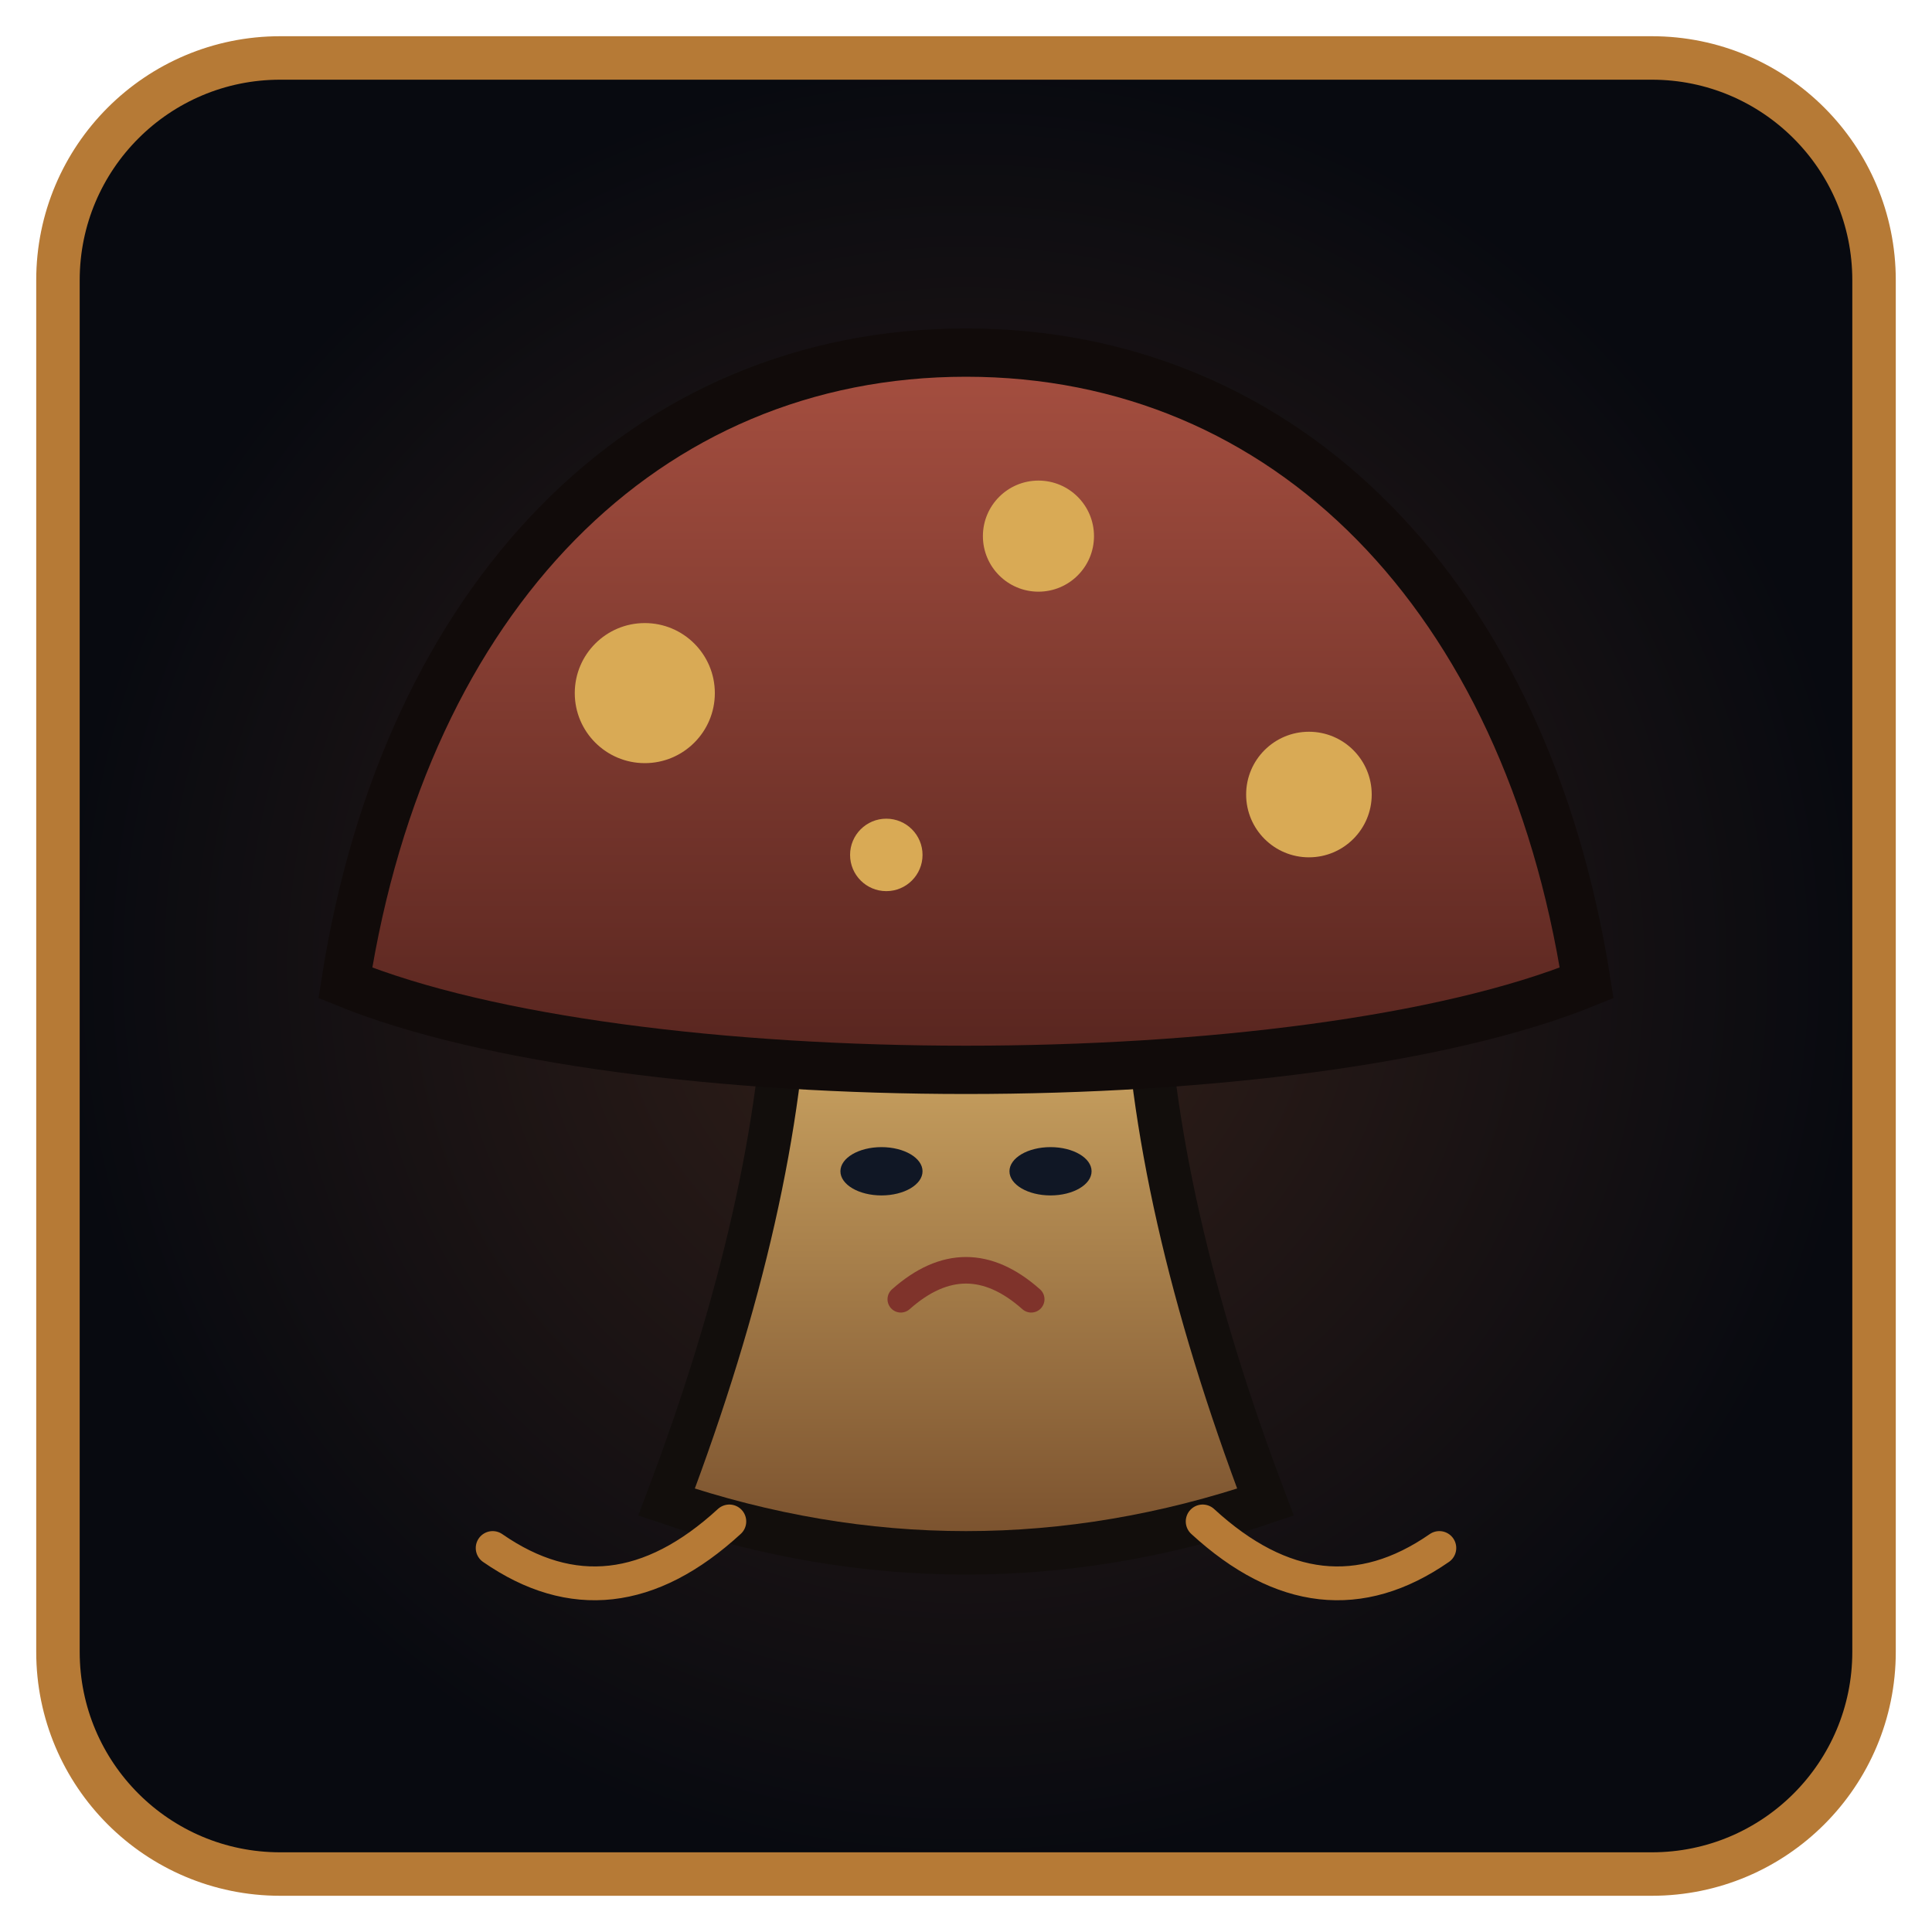
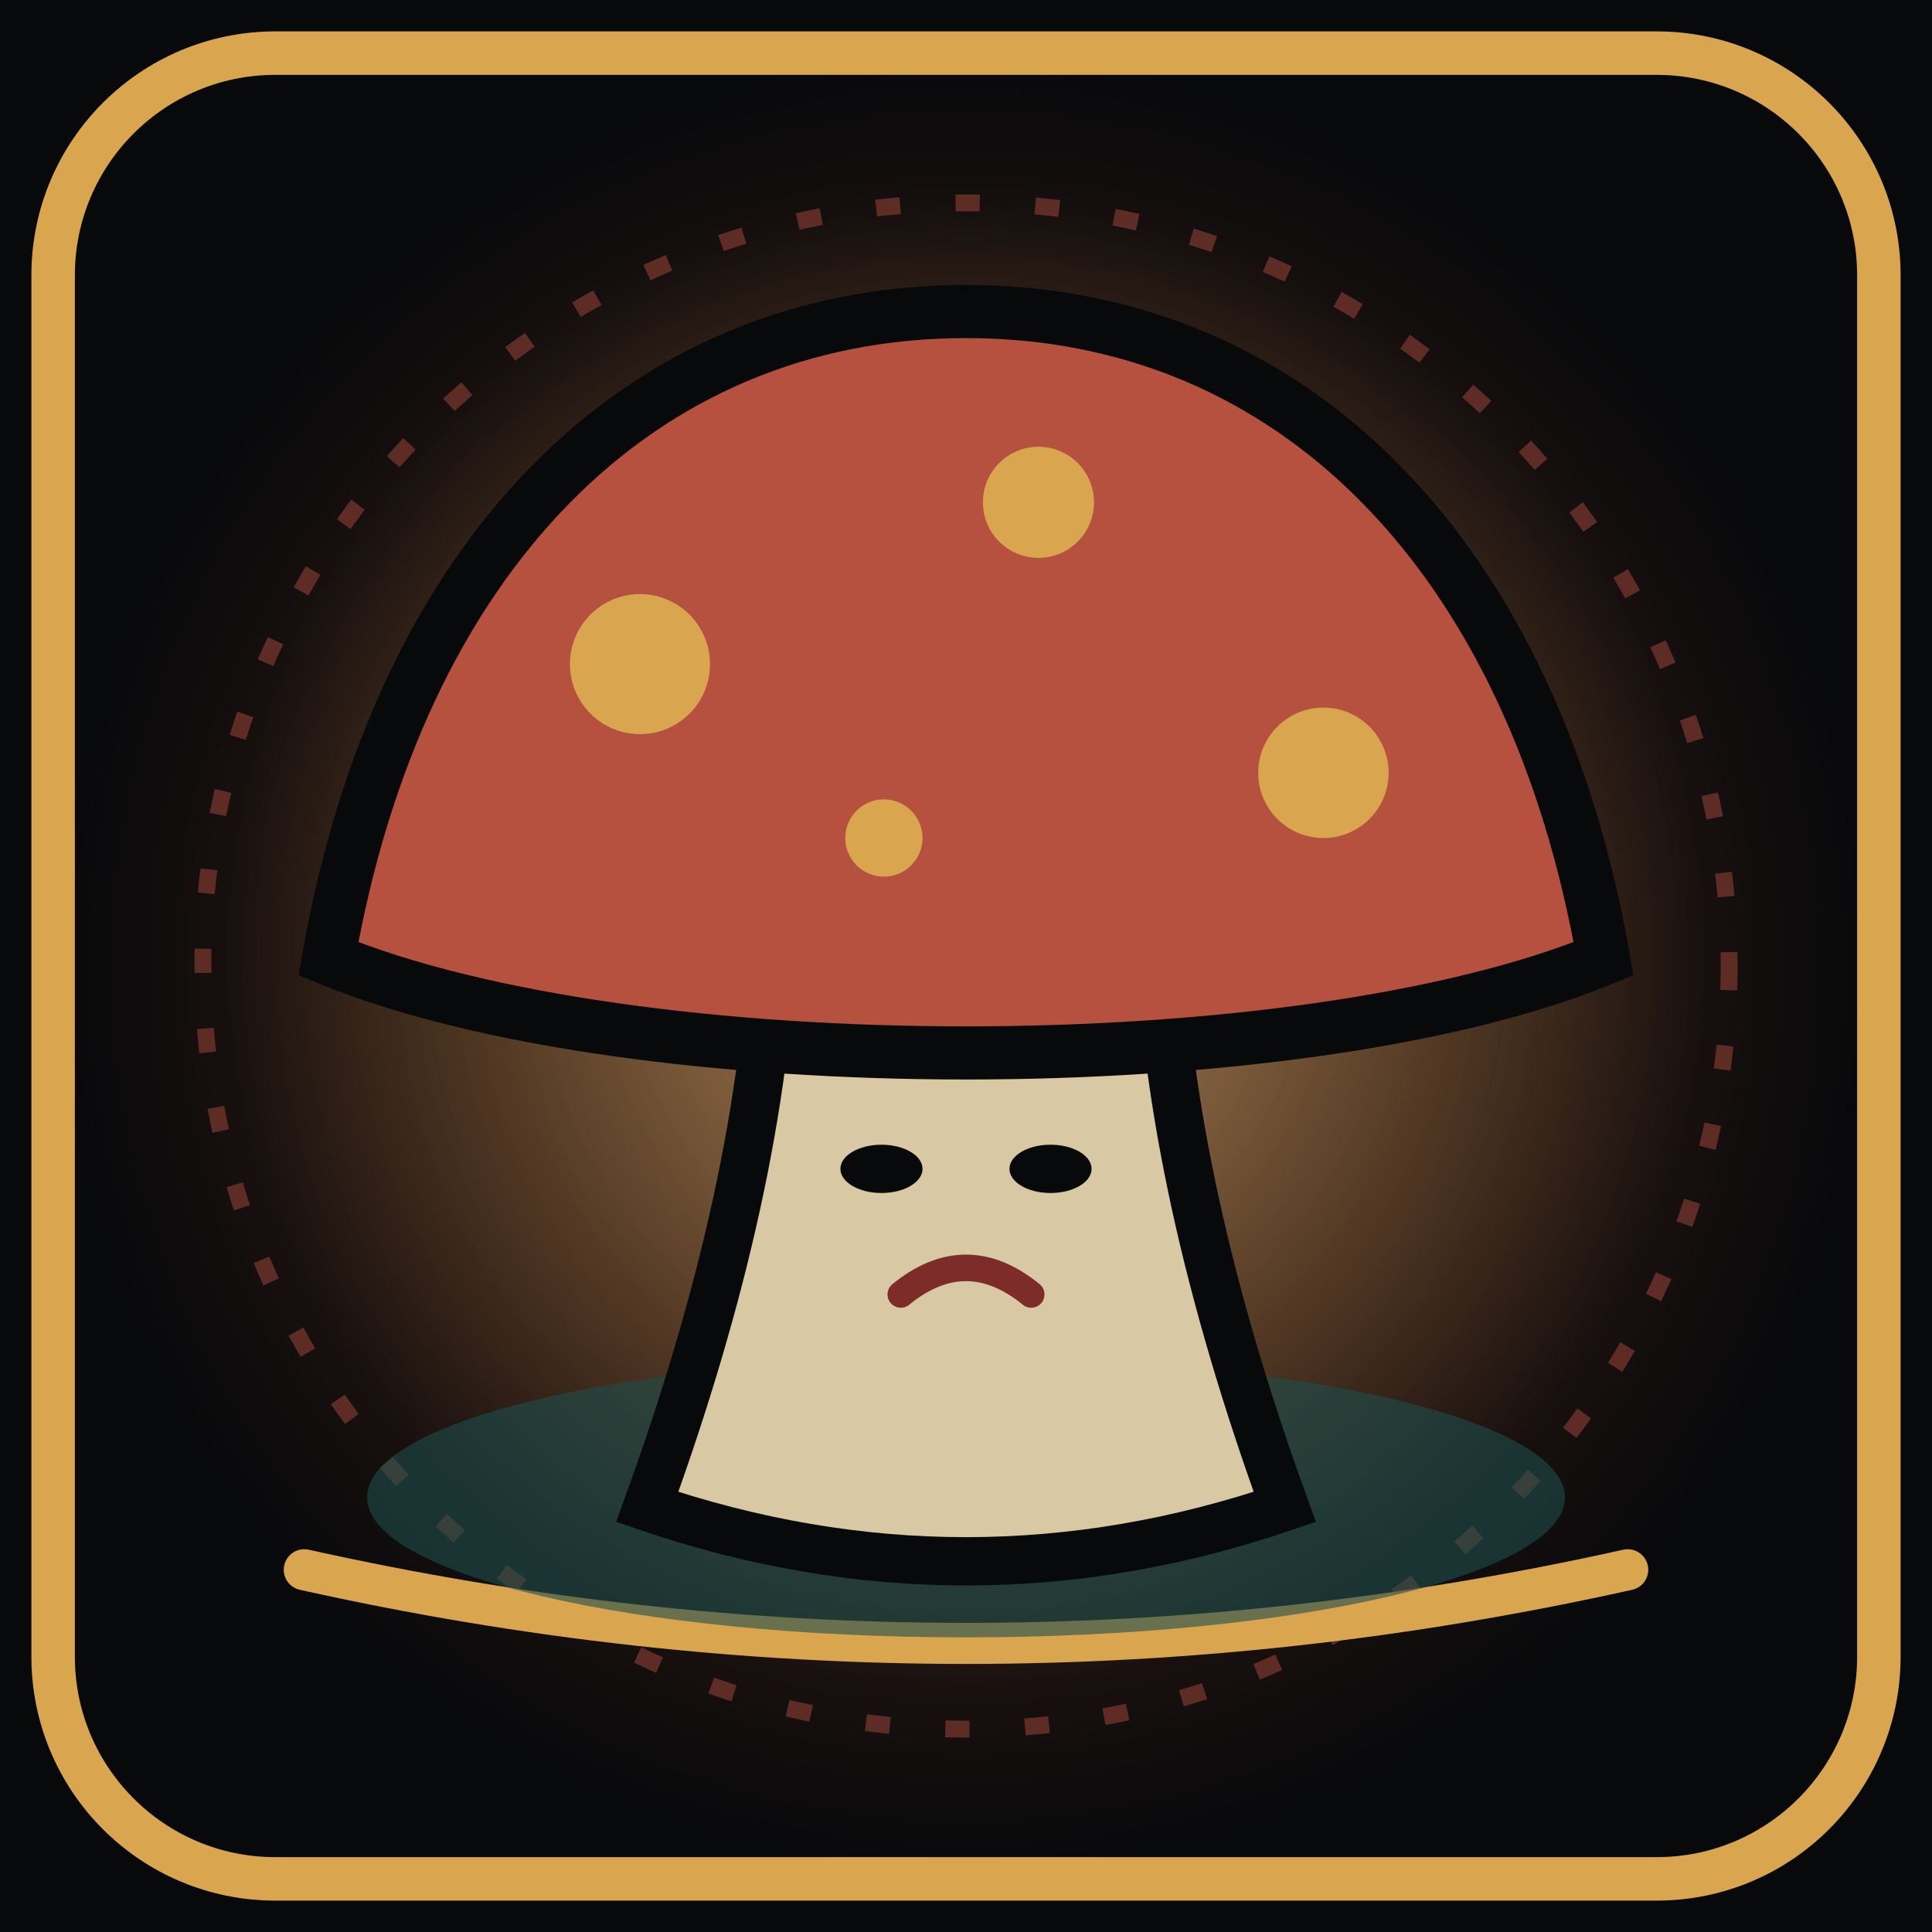
<svg xmlns="http://www.w3.org/2000/svg" width="800" height="800" viewBox="0 0 800 800" role="img" aria-labelledby="title desc">
  <defs>
-     <radialGradient id="bg">
-       <stop offset="0" stop-color="#342019" />
-       <stop offset="1" stop-color="#080a10" />
+     <radialGradient id="cardBg">
+       <stop offset="0" stop-color="#573024" />
+       <stop offset=".55" stop-color="#2d1914" />
+       <stop offset="1" stop-color="#08090b" />
    </radialGradient>
-     <linearGradient id="cap" x1="0" y1="0" x2="0" y2="1">
-       <stop offset="0" stop-color="#a64f40" />
-       <stop offset="1" stop-color="#57251f" />
+     <radialGradient id="cardGlow">
+       <stop offset="0" stop-color="#f3d58a" stop-opacity=".56" />
+       <stop offset="1" stop-color="#d9a64f" stop-opacity="0" />
+     </radialGradient>
+     <linearGradient id="foodWarm" x1="0" y1="0" x2="1" y2="1">
+       <stop offset="0" stop-color="#f3d58a" />
+       <stop offset=".5" stop-color="#b8732e" />
+       <stop offset="1" stop-color="#7e2c2a" />
    </linearGradient>
-     <linearGradient id="stem" x1="0" y1="0" x2="0" y2="1">
-       <stop offset="0" stop-color="#d5ae68" />
-       <stop offset="1" stop-color="#79502d" />
+     <linearGradient id="foodCool" x1="0" y1="0" x2="0" y2="1">
+       <stop offset="0" stop-color="#65a09a" />
+       <stop offset=".52" stop-color="#1d4c4b" />
+       <stop offset="1" stop-color="#0b1220" />
    </linearGradient>
  </defs>
-   <rect x="24" y="24" width="752" height="752" rx="92" fill="url(#bg)" stroke="#b67a36" stroke-width="18" />
-   <path d="M326 401q-3 97-50 221q124 42 248 0q-47-124-50-221Z" fill="url(#stem)" stroke="#120e0c" stroke-width="18" />
-   <path d="M143 407c25-160 124-261 257-261s232 101 257 261c-118 48-396 48-514 0Z" fill="url(#cap)" stroke="#110b0a" stroke-width="20" />
-   <g fill="#d9aa55">
-     <circle cx="267" cy="287" r="29" />
-     <circle cx="430" cy="222" r="23" />
-     <circle cx="542" cy="329" r="26" />
-     <circle cx="367" cy="354" r="15" />
+   <rect width="800" height="800" fill="#08090b" />
+   <rect x="22" y="22" width="756" height="756" rx="92" fill="url(#cardBg)" stroke="#d9a64f" stroke-width="18" />
+   <circle cx="400" cy="392" r="306" fill="url(#cardGlow)" />
+   <circle cx="400" cy="400" r="316" fill="none" stroke="#b6503f" stroke-opacity=".45" stroke-width="7" stroke-dasharray="10 23" />
+   <path d="M126 650Q400 711 674 650" fill="none" stroke="#d9a64f" stroke-width="17" stroke-linecap="round" />
+   <ellipse cx="400" cy="620" rx="248" ry="58" fill="#1d4c4b" opacity=".6" />
+   <path d="M320 386q-4 106-52 238q132 45 264 0q-48-132-52-238Z" fill="#d8c8a3" stroke="#08090b" stroke-width="20" />
+   <path d="M136 397c29-166 128-268 264-268s235 102 264 268c-126 52-402 52-528 0Z" fill="#b6503f" stroke="#08090b" stroke-width="22" />
+   <g fill="#d9a64f">
+     <circle cx="265" cy="275" r="29" />
+     <circle cx="430" cy="208" r="23" />
+     <circle cx="548" cy="320" r="27" />
+     <circle cx="366" cy="347" r="16" />
  </g>
-   <ellipse cx="365" cy="485" rx="17" ry="10" fill="#101725" />
-   <ellipse cx="435" cy="485" rx="17" ry="10" fill="#101725" />
-   <path d="M373 538q27-24 54 0" fill="none" stroke="#7f332b" stroke-width="11" stroke-linecap="round" />
-   <path d="M302 630q-49 45-98 11M498 630q49 45 98 11" fill="none" stroke="#b67a36" stroke-width="14" stroke-linecap="round" />
+   <ellipse cx="365" cy="484" rx="17" ry="10" fill="#08090b" />
+   <ellipse cx="435" cy="484" rx="17" ry="10" fill="#08090b" />
+   <path d="M373 536q27-22 54 0" fill="none" stroke="#7e2c2a" stroke-width="11" stroke-linecap="round" />
</svg>
